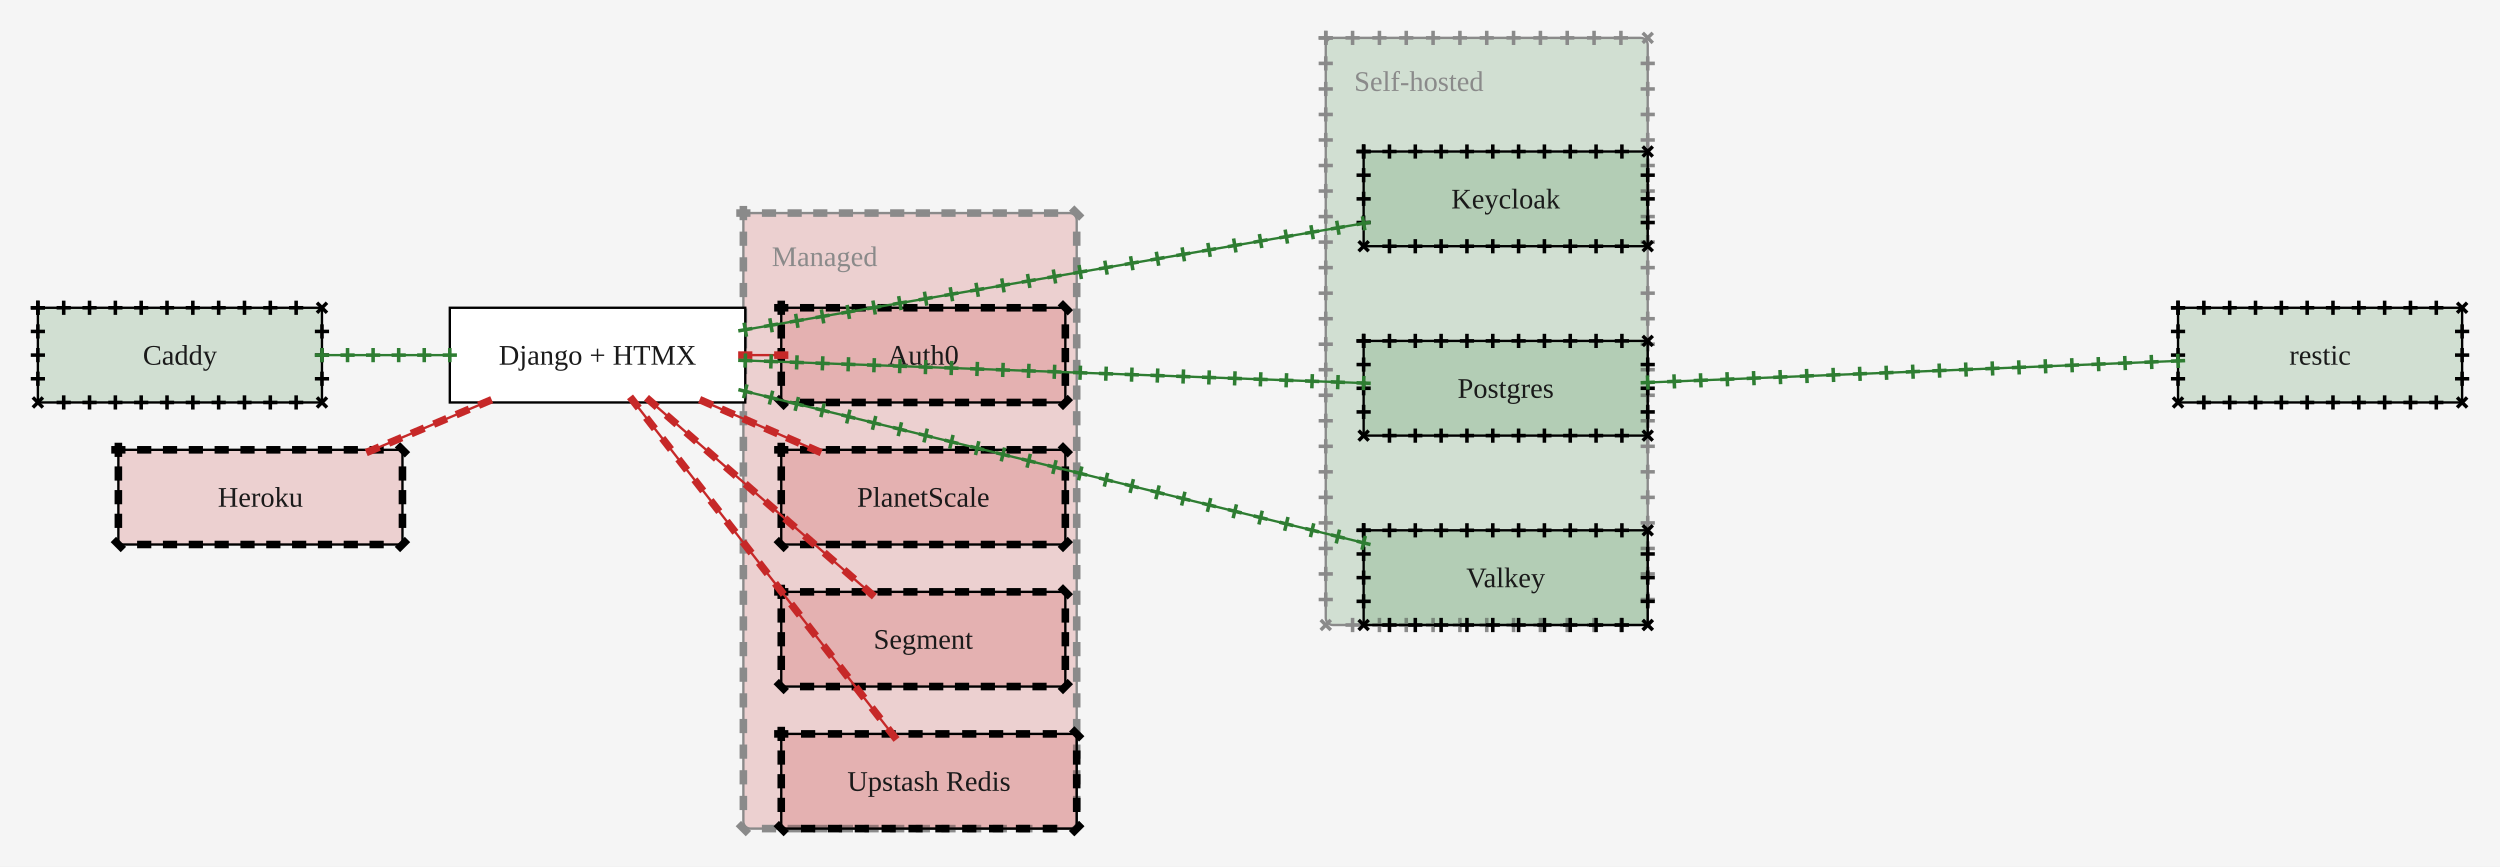
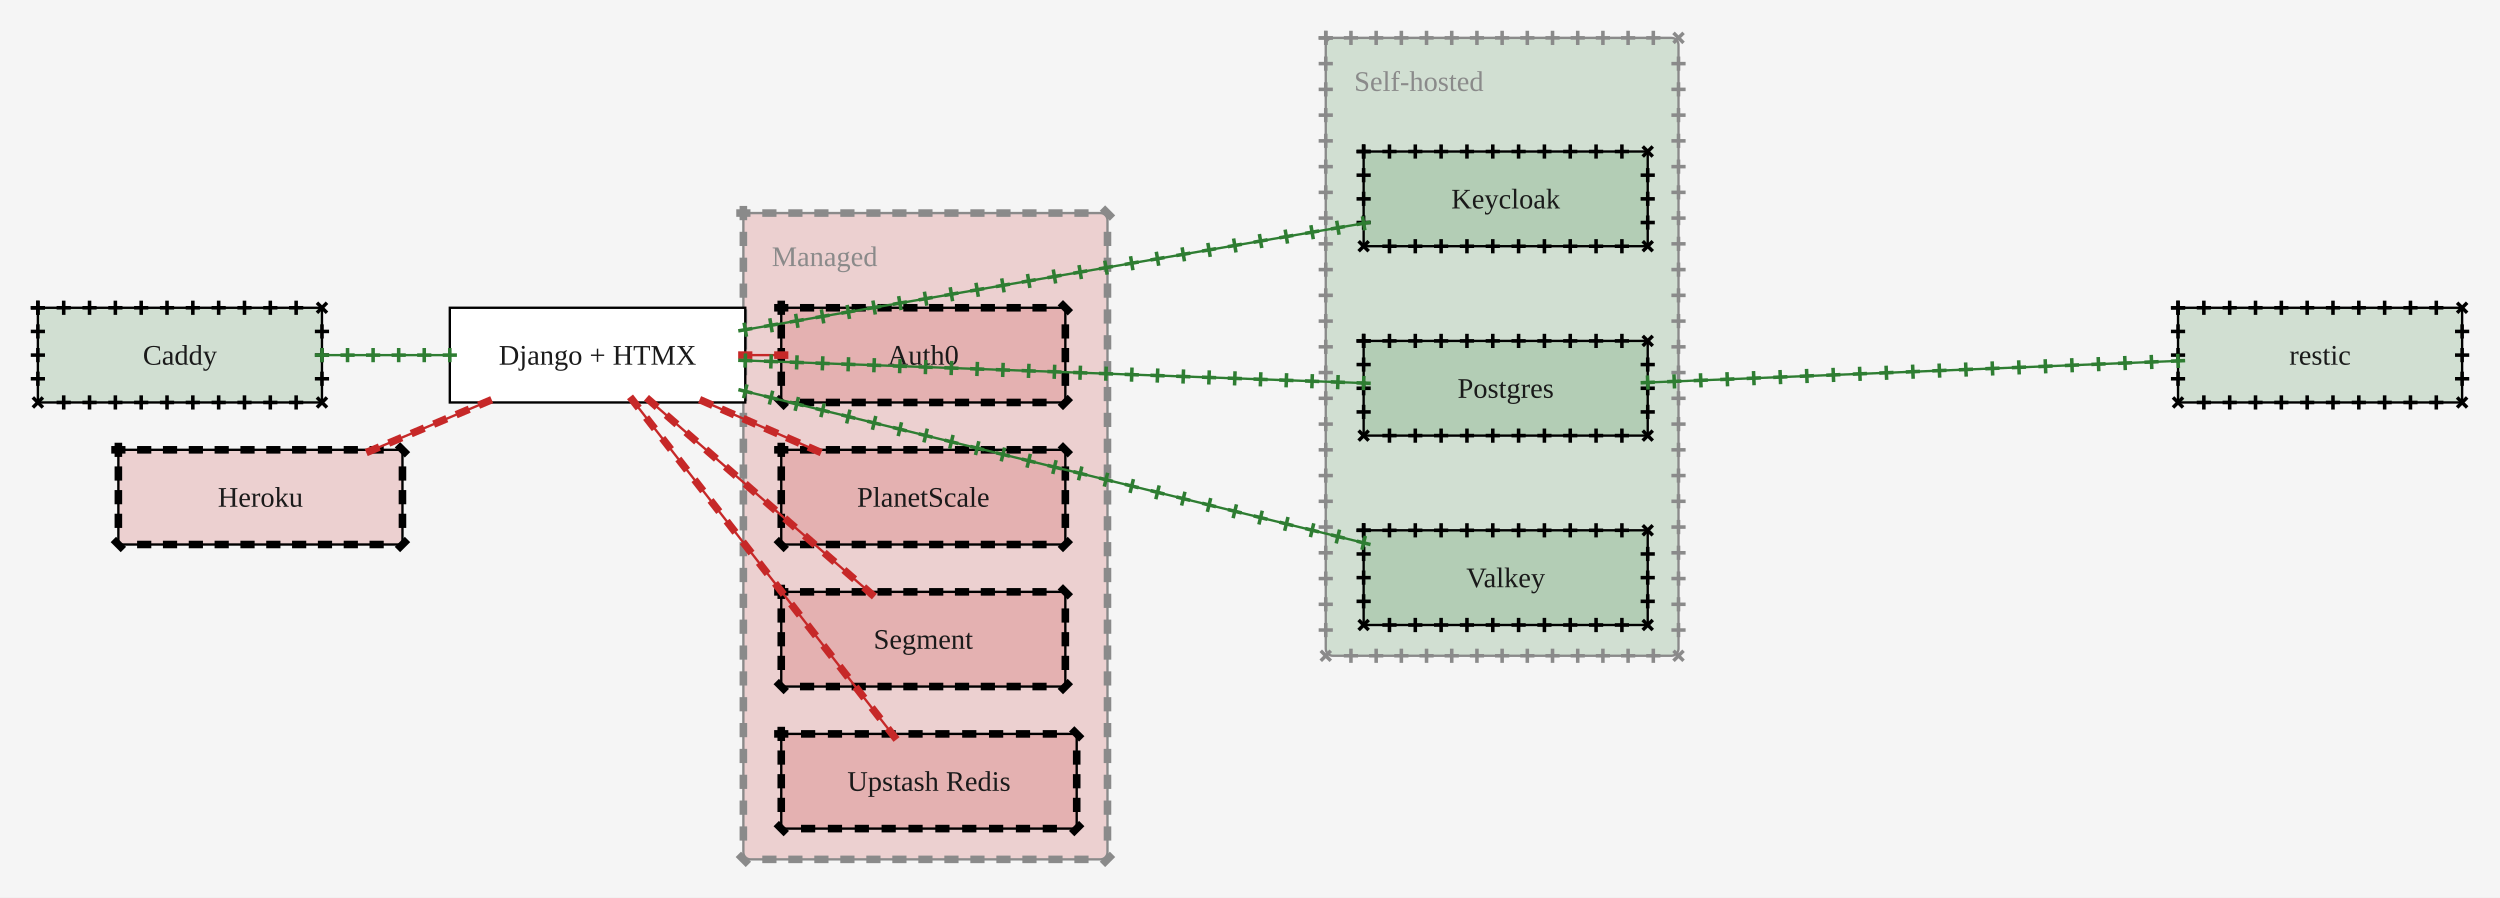
- <svg xmlns="http://www.w3.org/2000/svg" viewBox="0.00 0.00 1056.00 366.00" width="1056.00" height="366.00">
+ <svg xmlns="http://www.w3.org/2000/svg" viewBox="0.00 0.00 1056.00 379.00" width="1056.00" height="379.00">
  <defs>
    <marker id="ag-glyph-4-000000" viewBox="-4.50 -4.50 9.00 9.00" markerWidth="9.00" markerHeight="9.00" markerUnits="userSpaceOnUse" refX="0" refY="0" orient="auto" fill="#000000" stroke="#000000">
      <path d="M -3,0 L 3,0 M 0,-3 L 0,3" fill="none" stroke-width="1.5" />
    </marker>
    <marker id="ag-glyph-4-2e7d32" viewBox="-4.50 -4.50 9.00 9.00" markerWidth="9.00" markerHeight="9.00" markerUnits="userSpaceOnUse" refX="0" refY="0" orient="auto" fill="#2e7d32" stroke="#2e7d32">
      <path d="M -3,0 L 3,0 M 0,-3 L 0,3" fill="none" stroke-width="1.5" />
    </marker>
    <marker id="ag-glyph-4-8A8A8A" viewBox="-4.50 -4.50 9.00 9.00" markerWidth="9.00" markerHeight="9.00" markerUnits="userSpaceOnUse" refX="0" refY="0" orient="auto" fill="#8A8A8A" stroke="#8A8A8A">
      <path d="M -3,0 L 3,0 M 0,-3 L 0,3" fill="none" stroke-width="1.5" />
    </marker>
    <marker id="ag-glyph-5-000000" viewBox="-4.50 -4.50 9.00 9.00" markerWidth="9.00" markerHeight="9.00" markerUnits="userSpaceOnUse" refX="0" refY="0" orient="auto" fill="#000000" stroke="#000000">
      <path d="M -3,0 L 3,0" fill="none" stroke-width="3.2" />
    </marker>
    <marker id="ag-glyph-5-8A8A8A" viewBox="-4.50 -4.50 9.00 9.00" markerWidth="9.00" markerHeight="9.00" markerUnits="userSpaceOnUse" refX="0" refY="0" orient="auto" fill="#8A8A8A" stroke="#8A8A8A">
      <path d="M -3,0 L 3,0" fill="none" stroke-width="3.2" />
    </marker>
    <marker id="ag-glyph-5-c62828" viewBox="-4.50 -4.50 9.00 9.00" markerWidth="9.00" markerHeight="9.00" markerUnits="userSpaceOnUse" refX="0" refY="0" orient="auto" fill="#c62828" stroke="#c62828">
      <path d="M -3,0 L 3,0" fill="none" stroke-width="3.2" />
    </marker>
  </defs>
-   <rect x="0.00" y="0.00" width="1056.00" height="366.00" fill="#F5F5F5" />
+   <rect x="0.00" y="0.00" width="1056.00" height="379.00" fill="#F5F5F5" />
  <g id="group-hosted" data-element-id="hosted" data-kind="group">
-     <rect x="314.00" y="90.00" width="140.80" height="260.00" rx="3.00" fill="#c62828" fill-opacity="0.18" stroke="#8A8A8A" stroke-width="1.00" />
-     <path d="M 314.00,90.00 L 324.83,90.00 L 335.66,90.00 L 346.49,90.00 L 357.32,90.00 L 368.15,90.00 L 378.98,90.00 L 389.82,90.00 L 400.65,90.00 L 411.48,90.00 L 422.31,90.00 L 433.14,90.00 L 443.97,90.00 L 454.80,90.00 L 454.80,100.83 L 454.80,111.67 L 454.80,122.50 L 454.80,133.33 L 454.80,144.17 L 454.80,155.00 L 454.80,165.83 L 454.80,176.67 L 454.80,187.50 L 454.80,198.33 L 454.80,209.17 L 454.80,220.00 L 454.80,230.83 L 454.80,241.67 L 454.80,252.50 L 454.80,263.33 L 454.80,274.17 L 454.80,285.00 L 454.80,295.83 L 454.80,306.67 L 454.80,317.50 L 454.80,328.33 L 454.80,339.17 L 454.80,350.00 L 443.97,350.00 L 433.14,350.00 L 422.31,350.00 L 411.48,350.00 L 400.65,350.00 L 389.82,350.00 L 378.98,350.00 L 368.15,350.00 L 357.32,350.00 L 346.49,350.00 L 335.66,350.00 L 324.83,350.00 L 314.00,350.00 L 314.00,339.17 L 314.00,328.33 L 314.00,317.50 L 314.00,306.67 L 314.00,295.83 L 314.00,285.00 L 314.00,274.17 L 314.00,263.33 L 314.00,252.50 L 314.00,241.67 L 314.00,230.83 L 314.00,220.00 L 314.00,209.17 L 314.00,198.33 L 314.00,187.50 L 314.00,176.67 L 314.00,165.83 L 314.00,155.00 L 314.00,144.17 L 314.00,133.33 L 314.00,122.50 L 314.00,111.67 L 314.00,100.83 L 314.00,90.00" fill="none" stroke="none" marker-start="url(#ag-glyph-5-8A8A8A)" marker-mid="url(#ag-glyph-5-8A8A8A)" marker-end="url(#ag-glyph-5-8A8A8A)" />
+     <rect x="314.00" y="90.00" width="153.80" height="273.00" rx="3.00" fill="#c62828" fill-opacity="0.18" stroke="#8A8A8A" stroke-width="1.00" />
+     <path d="M 314.00,90.00 L 324.99,90.00 L 335.97,90.00 L 346.96,90.00 L 357.94,90.00 L 368.93,90.00 L 379.91,90.00 L 390.90,90.00 L 401.89,90.00 L 412.87,90.00 L 423.86,90.00 L 434.84,90.00 L 445.83,90.00 L 456.81,90.00 L 467.80,90.00 L 467.80,100.92 L 467.80,111.84 L 467.80,122.76 L 467.80,133.68 L 467.80,144.60 L 467.80,155.52 L 467.80,166.44 L 467.80,177.36 L 467.80,188.28 L 467.80,199.20 L 467.80,210.12 L 467.80,221.04 L 467.80,231.96 L 467.80,242.88 L 467.80,253.80 L 467.80,264.72 L 467.80,275.64 L 467.80,286.56 L 467.80,297.48 L 467.80,308.40 L 467.80,319.32 L 467.80,330.24 L 467.80,341.16 L 467.80,352.08 L 467.80,363.00 L 456.81,363.00 L 445.83,363.00 L 434.84,363.00 L 423.86,363.00 L 412.87,363.00 L 401.89,363.00 L 390.90,363.00 L 379.91,363.00 L 368.93,363.00 L 357.94,363.00 L 346.96,363.00 L 335.97,363.00 L 324.99,363.00 L 314.00,363.00 L 314.00,352.08 L 314.00,341.16 L 314.00,330.24 L 314.00,319.32 L 314.00,308.40 L 314.00,297.48 L 314.00,286.56 L 314.00,275.64 L 314.00,264.72 L 314.00,253.80 L 314.00,242.88 L 314.00,231.96 L 314.00,221.04 L 314.00,210.12 L 314.00,199.20 L 314.00,188.28 L 314.00,177.36 L 314.00,166.44 L 314.00,155.52 L 314.00,144.60 L 314.00,133.68 L 314.00,122.76 L 314.00,111.84 L 314.00,100.92 L 314.00,90.00" fill="none" stroke="none" marker-start="url(#ag-glyph-5-8A8A8A)" marker-mid="url(#ag-glyph-5-8A8A8A)" marker-end="url(#ag-glyph-5-8A8A8A)" />
    <text x="326.00" y="112.40" text-anchor="start" fill="#8A8A8A">
      <tspan x="326.00" dy="0">Managed</tspan>
    </text>
  </g>
  <g id="group-ours" data-element-id="ours" data-kind="group">
-     <rect x="560.00" y="16.00" width="136.00" height="248.00" rx="3.00" fill="#2e7d32" fill-opacity="0.18" stroke="#8A8A8A" stroke-width="1.00" />
-     <path d="M 560.00,16.00 L 571.33,16.00 L 582.67,16.00 L 594.00,16.00 L 605.33,16.00 L 616.67,16.00 L 628.00,16.00 L 639.33,16.00 L 650.67,16.00 L 662.00,16.00 L 673.33,16.00 L 684.67,16.00 L 696.00,16.00 L 696.00,26.78 L 696.00,37.57 L 696.00,48.35 L 696.00,59.13 L 696.00,69.91 L 696.00,80.70 L 696.00,91.48 L 696.00,102.26 L 696.00,113.04 L 696.00,123.83 L 696.00,134.61 L 696.00,145.39 L 696.00,156.17 L 696.00,166.96 L 696.00,177.74 L 696.00,188.52 L 696.00,199.30 L 696.00,210.09 L 696.00,220.87 L 696.00,231.65 L 696.00,242.43 L 696.00,253.22 L 696.00,264.00 L 684.67,264.00 L 673.33,264.00 L 662.00,264.00 L 650.67,264.00 L 639.33,264.00 L 628.00,264.00 L 616.67,264.00 L 605.33,264.00 L 594.00,264.00 L 582.67,264.00 L 571.33,264.00 L 560.00,264.00 L 560.00,253.22 L 560.00,242.43 L 560.00,231.65 L 560.00,220.87 L 560.00,210.09 L 560.00,199.30 L 560.00,188.52 L 560.00,177.74 L 560.00,166.96 L 560.00,156.17 L 560.00,145.39 L 560.00,134.61 L 560.00,123.83 L 560.00,113.04 L 560.00,102.26 L 560.00,91.48 L 560.00,80.70 L 560.00,69.91 L 560.00,59.13 L 560.00,48.35 L 560.00,37.57 L 560.00,26.78 L 560.00,16.00" fill="none" stroke="none" marker-start="url(#ag-glyph-4-8A8A8A)" marker-mid="url(#ag-glyph-4-8A8A8A)" marker-end="url(#ag-glyph-4-8A8A8A)" />
+     <rect x="560.00" y="16.00" width="149.00" height="261.00" rx="3.00" fill="#2e7d32" fill-opacity="0.18" stroke="#8A8A8A" stroke-width="1.00" />
+     <path d="M 560.00,16.00 L 570.64,16.00 L 581.29,16.00 L 591.93,16.00 L 602.57,16.00 L 613.21,16.00 L 623.86,16.00 L 634.50,16.00 L 645.14,16.00 L 655.79,16.00 L 666.43,16.00 L 677.07,16.00 L 687.71,16.00 L 698.36,16.00 L 709.00,16.00 L 709.00,26.88 L 709.00,37.75 L 709.00,48.63 L 709.00,59.50 L 709.00,70.38 L 709.00,81.25 L 709.00,92.13 L 709.00,103.00 L 709.00,113.88 L 709.00,124.75 L 709.00,135.63 L 709.00,146.50 L 709.00,157.38 L 709.00,168.25 L 709.00,179.13 L 709.00,190.00 L 709.00,200.88 L 709.00,211.75 L 709.00,222.63 L 709.00,233.50 L 709.00,244.38 L 709.00,255.25 L 709.00,266.13 L 709.00,277.00 L 698.36,277.00 L 687.71,277.00 L 677.07,277.00 L 666.43,277.00 L 655.79,277.00 L 645.14,277.00 L 634.50,277.00 L 623.86,277.00 L 613.21,277.00 L 602.57,277.00 L 591.93,277.00 L 581.29,277.00 L 570.64,277.00 L 560.00,277.00 L 560.00,266.13 L 560.00,255.25 L 560.00,244.38 L 560.00,233.50 L 560.00,222.63 L 560.00,211.75 L 560.00,200.88 L 560.00,190.00 L 560.00,179.13 L 560.00,168.25 L 560.00,157.38 L 560.00,146.50 L 560.00,135.63 L 560.00,124.75 L 560.00,113.88 L 560.00,103.00 L 560.00,92.13 L 560.00,81.25 L 560.00,70.38 L 560.00,59.50 L 560.00,48.63 L 560.00,37.75 L 560.00,26.88 L 560.00,16.00" fill="none" stroke="none" marker-start="url(#ag-glyph-4-8A8A8A)" marker-mid="url(#ag-glyph-4-8A8A8A)" marker-end="url(#ag-glyph-4-8A8A8A)" />
    <text x="572.00" y="38.40" text-anchor="start" fill="#8A8A8A">
      <tspan x="572.00" dy="0">Self-hosted</tspan>
    </text>
  </g>
  <g id="node-app" data-element-id="app" data-kind="node">
    <rect x="190.00" y="130.00" width="124.80" height="40.00" rx="0.00" fill="#FFFFFF" stroke="#000000" />
    <text x="252.40" y="150.00" text-anchor="middle" dominant-baseline="central" fill="#1a1a1a">
      <tspan x="252.40" dy="0">Django + HTMX</tspan>
    </text>
  </g>
  <g id="node-auth0" data-element-id="auth0" data-kind="node">
    <rect x="330.00" y="130.00" width="120.00" height="40.00" rx="0.00" fill="#c62828" fill-opacity="0.18" stroke="#000000" />
    <path d="M 330.00,130.00 L 340.91,130.00 L 351.82,130.00 L 362.73,130.00 L 373.64,130.00 L 384.55,130.00 L 395.45,130.00 L 406.36,130.00 L 417.27,130.00 L 428.18,130.00 L 439.09,130.00 L 450.00,130.00 L 450.00,140.00 L 450.00,150.00 L 450.00,160.00 L 450.00,170.00 L 439.09,170.00 L 428.18,170.00 L 417.27,170.00 L 406.36,170.00 L 395.45,170.00 L 384.55,170.00 L 373.64,170.00 L 362.73,170.00 L 351.82,170.00 L 340.91,170.00 L 330.00,170.00 L 330.00,160.00 L 330.00,150.00 L 330.00,140.00 L 330.00,130.00" fill="none" stroke="none" marker-start="url(#ag-glyph-5-000000)" marker-mid="url(#ag-glyph-5-000000)" marker-end="url(#ag-glyph-5-000000)" />
    <text x="390.00" y="150.00" text-anchor="middle" dominant-baseline="central" fill="#1a1a1a">
      <tspan x="390.00" dy="0">Auth0</tspan>
    </text>
  </g>
  <g id="node-caddy" data-element-id="caddy" data-kind="node">
    <rect x="16.00" y="130.00" width="120.00" height="40.00" rx="0.00" fill="#2e7d32" fill-opacity="0.18" stroke="#000000" />
    <path d="M 16.00,130.00 L 26.91,130.00 L 37.82,130.00 L 48.73,130.00 L 59.64,130.00 L 70.55,130.00 L 81.45,130.00 L 92.36,130.00 L 103.27,130.00 L 114.18,130.00 L 125.09,130.00 L 136.00,130.00 L 136.00,140.00 L 136.00,150.00 L 136.00,160.00 L 136.00,170.00 L 125.09,170.00 L 114.18,170.00 L 103.27,170.00 L 92.36,170.00 L 81.45,170.00 L 70.55,170.00 L 59.64,170.00 L 48.73,170.00 L 37.82,170.00 L 26.91,170.00 L 16.00,170.00 L 16.00,160.00 L 16.00,150.00 L 16.00,140.00 L 16.00,130.00" fill="none" stroke="none" marker-start="url(#ag-glyph-4-000000)" marker-mid="url(#ag-glyph-4-000000)" marker-end="url(#ag-glyph-4-000000)" />
    <text x="76.00" y="150.00" text-anchor="middle" dominant-baseline="central" fill="#1a1a1a">
      <tspan x="76.00" dy="0">Caddy</tspan>
    </text>
  </g>
  <g id="node-heroku" data-element-id="heroku" data-kind="node">
    <rect x="50.00" y="190.00" width="120.00" height="40.00" rx="0.00" fill="#c62828" fill-opacity="0.18" stroke="#000000" />
    <path d="M 50.00,190.00 L 60.91,190.00 L 71.82,190.00 L 82.73,190.00 L 93.64,190.00 L 104.55,190.00 L 115.45,190.00 L 126.36,190.00 L 137.27,190.00 L 148.18,190.00 L 159.09,190.00 L 170.00,190.00 L 170.00,200.00 L 170.00,210.00 L 170.00,220.00 L 170.00,230.00 L 159.09,230.00 L 148.18,230.00 L 137.27,230.00 L 126.36,230.00 L 115.45,230.00 L 104.55,230.00 L 93.64,230.00 L 82.73,230.00 L 71.82,230.00 L 60.91,230.00 L 50.00,230.00 L 50.00,220.00 L 50.00,210.00 L 50.00,200.00 L 50.00,190.00" fill="none" stroke="none" marker-start="url(#ag-glyph-5-000000)" marker-mid="url(#ag-glyph-5-000000)" marker-end="url(#ag-glyph-5-000000)" />
    <text x="110.00" y="210.00" text-anchor="middle" dominant-baseline="central" fill="#1a1a1a">
      <tspan x="110.00" dy="0">Heroku</tspan>
    </text>
  </g>
  <g id="node-keycloak" data-element-id="keycloak" data-kind="node">
    <rect x="576.00" y="64.00" width="120.00" height="40.00" rx="0.00" fill="#2e7d32" fill-opacity="0.18" stroke="#000000" />
    <path d="M 576.00,64.00 L 586.91,64.00 L 597.82,64.00 L 608.73,64.00 L 619.64,64.00 L 630.55,64.00 L 641.45,64.00 L 652.36,64.00 L 663.27,64.00 L 674.18,64.00 L 685.09,64.00 L 696.00,64.00 L 696.00,74.00 L 696.00,84.00 L 696.00,94.00 L 696.00,104.00 L 685.09,104.00 L 674.18,104.00 L 663.27,104.00 L 652.36,104.00 L 641.45,104.00 L 630.55,104.00 L 619.64,104.00 L 608.73,104.00 L 597.82,104.00 L 586.91,104.00 L 576.00,104.00 L 576.00,94.00 L 576.00,84.00 L 576.00,74.00 L 576.00,64.00" fill="none" stroke="none" marker-start="url(#ag-glyph-4-000000)" marker-mid="url(#ag-glyph-4-000000)" marker-end="url(#ag-glyph-4-000000)" />
    <text x="636.00" y="84.00" text-anchor="middle" dominant-baseline="central" fill="#1a1a1a">
      <tspan x="636.00" dy="0">Keycloak</tspan>
    </text>
  </g>
  <g id="node-planetscale" data-element-id="planetscale" data-kind="node">
    <rect x="330.00" y="190.00" width="120.00" height="40.00" rx="0.00" fill="#c62828" fill-opacity="0.18" stroke="#000000" />
    <path d="M 330.00,190.00 L 340.91,190.00 L 351.82,190.00 L 362.73,190.00 L 373.64,190.00 L 384.55,190.00 L 395.45,190.00 L 406.36,190.00 L 417.27,190.00 L 428.18,190.00 L 439.09,190.00 L 450.00,190.00 L 450.00,200.00 L 450.00,210.00 L 450.00,220.00 L 450.00,230.00 L 439.09,230.00 L 428.18,230.00 L 417.27,230.00 L 406.36,230.00 L 395.45,230.00 L 384.55,230.00 L 373.64,230.00 L 362.73,230.00 L 351.82,230.00 L 340.91,230.00 L 330.00,230.00 L 330.00,220.00 L 330.00,210.00 L 330.00,200.00 L 330.00,190.00" fill="none" stroke="none" marker-start="url(#ag-glyph-5-000000)" marker-mid="url(#ag-glyph-5-000000)" marker-end="url(#ag-glyph-5-000000)" />
    <text x="390.00" y="210.00" text-anchor="middle" dominant-baseline="central" fill="#1a1a1a">
      <tspan x="390.00" dy="0">PlanetScale</tspan>
    </text>
  </g>
  <g id="node-postgres" data-element-id="postgres" data-kind="node">
    <rect x="576.00" y="144.00" width="120.00" height="40.00" rx="0.00" fill="#2e7d32" fill-opacity="0.18" stroke="#000000" />
    <path d="M 576.00,144.00 L 586.91,144.00 L 597.82,144.00 L 608.73,144.00 L 619.64,144.00 L 630.55,144.00 L 641.45,144.00 L 652.36,144.00 L 663.27,144.00 L 674.18,144.00 L 685.09,144.00 L 696.00,144.00 L 696.00,154.00 L 696.00,164.00 L 696.00,174.00 L 696.00,184.00 L 685.09,184.00 L 674.18,184.00 L 663.27,184.00 L 652.36,184.00 L 641.45,184.00 L 630.55,184.00 L 619.64,184.00 L 608.73,184.00 L 597.82,184.00 L 586.91,184.00 L 576.00,184.00 L 576.00,174.00 L 576.00,164.00 L 576.00,154.00 L 576.00,144.00" fill="none" stroke="none" marker-start="url(#ag-glyph-4-000000)" marker-mid="url(#ag-glyph-4-000000)" marker-end="url(#ag-glyph-4-000000)" />
    <text x="636.00" y="164.00" text-anchor="middle" dominant-baseline="central" fill="#1a1a1a">
      <tspan x="636.00" dy="0">Postgres</tspan>
    </text>
  </g>
  <g id="node-restic" data-element-id="restic" data-kind="node">
    <rect x="920.00" y="130.00" width="120.00" height="40.00" rx="0.00" fill="#2e7d32" fill-opacity="0.18" stroke="#000000" />
    <path d="M 920.00,130.00 L 930.91,130.00 L 941.82,130.00 L 952.73,130.00 L 963.64,130.00 L 974.55,130.00 L 985.45,130.00 L 996.36,130.00 L 1007.27,130.00 L 1018.18,130.00 L 1029.09,130.00 L 1040.00,130.00 L 1040.00,140.00 L 1040.00,150.00 L 1040.00,160.00 L 1040.00,170.00 L 1029.09,170.00 L 1018.18,170.00 L 1007.27,170.00 L 996.36,170.00 L 985.45,170.00 L 974.55,170.00 L 963.64,170.00 L 952.73,170.00 L 941.82,170.00 L 930.91,170.00 L 920.00,170.00 L 920.00,160.00 L 920.00,150.00 L 920.00,140.00 L 920.00,130.00" fill="none" stroke="none" marker-start="url(#ag-glyph-4-000000)" marker-mid="url(#ag-glyph-4-000000)" marker-end="url(#ag-glyph-4-000000)" />
    <text x="980.00" y="150.00" text-anchor="middle" dominant-baseline="central" fill="#1a1a1a">
      <tspan x="980.00" dy="0">restic</tspan>
    </text>
  </g>
  <g id="node-segment" data-element-id="segment" data-kind="node">
    <rect x="330.00" y="250.00" width="120.00" height="40.00" rx="0.00" fill="#c62828" fill-opacity="0.18" stroke="#000000" />
    <path d="M 330.00,250.00 L 340.91,250.00 L 351.82,250.00 L 362.73,250.00 L 373.64,250.00 L 384.55,250.00 L 395.45,250.00 L 406.36,250.00 L 417.27,250.00 L 428.18,250.00 L 439.09,250.00 L 450.00,250.00 L 450.00,260.00 L 450.00,270.00 L 450.00,280.00 L 450.00,290.00 L 439.09,290.00 L 428.18,290.00 L 417.27,290.00 L 406.36,290.00 L 395.45,290.00 L 384.55,290.00 L 373.64,290.00 L 362.73,290.00 L 351.82,290.00 L 340.91,290.00 L 330.00,290.00 L 330.00,280.00 L 330.00,270.00 L 330.00,260.00 L 330.00,250.00" fill="none" stroke="none" marker-start="url(#ag-glyph-5-000000)" marker-mid="url(#ag-glyph-5-000000)" marker-end="url(#ag-glyph-5-000000)" />
    <text x="390.00" y="270.00" text-anchor="middle" dominant-baseline="central" fill="#1a1a1a">
      <tspan x="390.00" dy="0">Segment</tspan>
    </text>
  </g>
  <g id="node-upstash" data-element-id="upstash" data-kind="node">
    <rect x="330.00" y="310.00" width="124.80" height="40.00" rx="0.00" fill="#c62828" fill-opacity="0.18" stroke="#000000" />
    <path d="M 330.00,310.00 L 341.35,310.00 L 352.69,310.00 L 364.04,310.00 L 375.38,310.00 L 386.73,310.00 L 398.07,310.00 L 409.42,310.00 L 420.76,310.00 L 432.11,310.00 L 443.45,310.00 L 454.80,310.00 L 454.80,320.00 L 454.80,330.00 L 454.80,340.00 L 454.80,350.00 L 443.45,350.00 L 432.11,350.00 L 420.76,350.00 L 409.42,350.00 L 398.07,350.00 L 386.73,350.00 L 375.38,350.00 L 364.04,350.00 L 352.69,350.00 L 341.35,350.00 L 330.00,350.00 L 330.00,340.00 L 330.00,330.00 L 330.00,320.00 L 330.00,310.00" fill="none" stroke="none" marker-start="url(#ag-glyph-5-000000)" marker-mid="url(#ag-glyph-5-000000)" marker-end="url(#ag-glyph-5-000000)" />
    <text x="392.40" y="330.00" text-anchor="middle" dominant-baseline="central" fill="#1a1a1a">
      <tspan x="392.40" dy="0">Upstash Redis</tspan>
    </text>
  </g>
  <g id="node-valkey" data-element-id="valkey" data-kind="node">
    <rect x="576.00" y="224.00" width="120.00" height="40.00" rx="0.00" fill="#2e7d32" fill-opacity="0.18" stroke="#000000" />
    <path d="M 576.00,224.00 L 586.91,224.00 L 597.82,224.00 L 608.73,224.00 L 619.64,224.00 L 630.55,224.00 L 641.45,224.00 L 652.36,224.00 L 663.27,224.00 L 674.18,224.00 L 685.09,224.00 L 696.00,224.00 L 696.00,234.00 L 696.00,244.00 L 696.00,254.00 L 696.00,264.00 L 685.09,264.00 L 674.18,264.00 L 663.27,264.00 L 652.36,264.00 L 641.45,264.00 L 630.55,264.00 L 619.64,264.00 L 608.73,264.00 L 597.82,264.00 L 586.91,264.00 L 576.00,264.00 L 576.00,254.00 L 576.00,244.00 L 576.00,234.00 L 576.00,224.00" fill="none" stroke="none" marker-start="url(#ag-glyph-4-000000)" marker-mid="url(#ag-glyph-4-000000)" marker-end="url(#ag-glyph-4-000000)" />
    <text x="636.00" y="244.00" text-anchor="middle" dominant-baseline="central" fill="#1a1a1a">
      <tspan x="636.00" dy="0">Valkey</tspan>
    </text>
  </g>
  <g id="edge-app__auth0" data-element-id="app__auth0" data-kind="edge">
    <path d="M 314.80,150.00 L 330.00,150.00" fill="none" stroke="transparent" stroke-width="12" style="pointer-events: stroke" />
    <path d="M 314.80,150.00 L 330.00,150.00" fill="none" stroke="#c62828" stroke-width="1.00" />
    <path d="M 314.80,150.00 L 330.00,150.00" fill="none" stroke="none" marker-start="url(#ag-glyph-5-c62828)" marker-mid="url(#ag-glyph-5-c62828)" marker-end="url(#ag-glyph-5-c62828)" />
  </g>
  <g id="edge-app__keycloak" data-element-id="app__keycloak" data-kind="edge">
    <path d="M 314.80,139.26 L 576.00,94.32" fill="none" stroke="transparent" stroke-width="12" style="pointer-events: stroke" />
    <path d="M 314.80,139.26 L 576.00,94.32" fill="none" stroke="#2e7d32" stroke-width="1.00" />
    <path d="M 314.80,139.26 L 325.68,137.39 L 336.57,135.52 L 347.45,133.65 L 358.33,131.77 L 369.22,129.90 L 380.10,128.03 L 390.98,126.16 L 401.87,124.28 L 412.75,122.41 L 423.63,120.54 L 434.52,118.67 L 445.40,116.79 L 456.28,114.92 L 467.17,113.05 L 478.05,111.18 L 488.93,109.30 L 499.82,107.43 L 510.70,105.56 L 521.58,103.69 L 532.47,101.81 L 543.35,99.94 L 554.23,98.07 L 565.12,96.20 L 576.00,94.32" fill="none" stroke="none" marker-start="url(#ag-glyph-4-2e7d32)" marker-mid="url(#ag-glyph-4-2e7d32)" marker-end="url(#ag-glyph-4-2e7d32)" />
  </g>
  <g id="edge-app__planetscale" data-element-id="app__planetscale" data-kind="edge">
    <path d="M 298.27,170.00 L 344.13,190.00" fill="none" stroke="transparent" stroke-width="12" style="pointer-events: stroke" />
    <path d="M 298.27,170.00 L 344.13,190.00" fill="none" stroke="#c62828" stroke-width="1.00" />
    <path d="M 298.27,170.00 L 307.44,174.00 L 316.61,178.00 L 325.79,182.00 L 334.96,186.00 L 344.13,190.00" fill="none" stroke="none" marker-start="url(#ag-glyph-5-c62828)" marker-mid="url(#ag-glyph-5-c62828)" marker-end="url(#ag-glyph-5-c62828)" />
  </g>
  <g id="edge-app__postgres" data-element-id="app__postgres" data-kind="edge">
    <path d="M 314.80,152.28 L 576.00,161.81" fill="none" stroke="transparent" stroke-width="12" style="pointer-events: stroke" />
    <path d="M 314.80,152.28 L 576.00,161.81" fill="none" stroke="#2e7d32" stroke-width="1.00" />
    <path d="M 314.80,152.28 L 325.68,152.67 L 336.57,153.07 L 347.45,153.47 L 358.33,153.87 L 369.22,154.26 L 380.10,154.66 L 390.98,155.06 L 401.87,155.45 L 412.75,155.85 L 423.63,156.25 L 434.52,156.65 L 445.40,157.04 L 456.28,157.44 L 467.17,157.84 L 478.05,158.24 L 488.93,158.63 L 499.82,159.03 L 510.70,159.43 L 521.58,159.82 L 532.47,160.22 L 543.35,160.62 L 554.23,161.02 L 565.12,161.41 L 576.00,161.81" fill="none" stroke="none" marker-start="url(#ag-glyph-4-2e7d32)" marker-mid="url(#ag-glyph-4-2e7d32)" marker-end="url(#ag-glyph-4-2e7d32)" />
  </g>
  <g id="edge-app__segment" data-element-id="app__segment" data-kind="edge">
    <path d="M 275.33,170.00 L 367.07,250.00" fill="none" stroke="transparent" stroke-width="12" style="pointer-events: stroke" />
    <path d="M 275.33,170.00 L 367.07,250.00" fill="none" stroke="#c62828" stroke-width="1.00" />
    <path d="M 275.33,170.00 L 283.67,177.27 L 292.01,184.55 L 300.35,191.82 L 308.69,199.09 L 317.03,206.36 L 325.37,213.64 L 333.71,220.91 L 342.05,228.18 L 350.39,235.45 L 358.73,242.73 L 367.07,250.00" fill="none" stroke="none" marker-start="url(#ag-glyph-5-c62828)" marker-mid="url(#ag-glyph-5-c62828)" marker-end="url(#ag-glyph-5-c62828)" />
  </g>
  <g id="edge-app__upstash" data-element-id="app__upstash" data-kind="edge">
    <path d="M 267.96,170.00 L 376.84,310.00" fill="none" stroke="transparent" stroke-width="12" style="pointer-events: stroke" />
    <path d="M 267.96,170.00 L 376.84,310.00" fill="none" stroke="#c62828" stroke-width="1.00" />
    <path d="M 267.96,170.00 L 274.76,178.75 L 281.57,187.50 L 288.37,196.25 L 295.18,205.00 L 301.98,213.75 L 308.79,222.50 L 315.59,231.25 L 322.40,240.00 L 329.21,248.75 L 336.01,257.50 L 342.82,266.25 L 349.62,275.00 L 356.43,283.75 L 363.23,292.50 L 370.04,301.25 L 376.84,310.00" fill="none" stroke="none" marker-start="url(#ag-glyph-5-c62828)" marker-mid="url(#ag-glyph-5-c62828)" marker-end="url(#ag-glyph-5-c62828)" />
  </g>
  <g id="edge-app__valkey" data-element-id="app__valkey" data-kind="edge">
    <path d="M 314.80,165.29 L 576.00,229.30" fill="none" stroke="transparent" stroke-width="12" style="pointer-events: stroke" />
    <path d="M 314.80,165.29 L 576.00,229.30" fill="none" stroke="#2e7d32" stroke-width="1.00" />
    <path d="M 314.80,165.29 L 325.68,167.96 L 336.57,170.62 L 347.45,173.29 L 358.33,175.96 L 369.22,178.63 L 380.10,181.29 L 390.98,183.96 L 401.87,186.63 L 412.75,189.29 L 423.63,191.96 L 434.52,194.63 L 445.40,197.29 L 456.28,199.96 L 467.17,202.63 L 478.05,205.29 L 488.93,207.96 L 499.82,210.63 L 510.70,213.30 L 521.58,215.96 L 532.47,218.63 L 543.35,221.30 L 554.23,223.96 L 565.12,226.63 L 576.00,229.30" fill="none" stroke="none" marker-start="url(#ag-glyph-4-2e7d32)" marker-mid="url(#ag-glyph-4-2e7d32)" marker-end="url(#ag-glyph-4-2e7d32)" />
  </g>
  <g id="edge-caddy__app" data-element-id="caddy__app" data-kind="edge">
    <path d="M 136.00,150.00 L 190.00,150.00" fill="none" stroke="transparent" stroke-width="12" style="pointer-events: stroke" />
    <path d="M 136.00,150.00 L 190.00,150.00" fill="none" stroke="#2e7d32" stroke-width="1.00" />
    <path d="M 136.00,150.00 L 146.80,150.00 L 157.60,150.00 L 168.40,150.00 L 179.20,150.00 L 190.00,150.00" fill="none" stroke="none" marker-start="url(#ag-glyph-4-2e7d32)" marker-mid="url(#ag-glyph-4-2e7d32)" marker-end="url(#ag-glyph-4-2e7d32)" />
  </g>
  <g id="edge-heroku__app" data-element-id="heroku__app" data-kind="edge">
    <path d="M 157.47,190.00 L 204.93,170.00" fill="none" stroke="transparent" stroke-width="12" style="pointer-events: stroke" />
    <path d="M 157.47,190.00 L 204.93,170.00" fill="none" stroke="#c62828" stroke-width="1.00" />
    <path d="M 157.47,190.00 L 166.96,186.00 L 176.45,182.00 L 185.95,178.00 L 195.44,174.00 L 204.93,170.00" fill="none" stroke="none" marker-start="url(#ag-glyph-5-c62828)" marker-mid="url(#ag-glyph-5-c62828)" marker-end="url(#ag-glyph-5-c62828)" />
  </g>
  <g id="edge-postgres__restic" data-element-id="postgres__restic" data-kind="edge">
    <path d="M 696.00,161.56 L 920.00,152.44" fill="none" stroke="transparent" stroke-width="12" style="pointer-events: stroke" />
    <path d="M 696.00,161.56 L 920.00,152.44" fill="none" stroke="#2e7d32" stroke-width="1.00" />
    <path d="M 696.00,161.56 L 707.20,161.10 L 718.40,160.65 L 729.60,160.19 L 740.80,159.73 L 752.00,159.28 L 763.20,158.82 L 774.40,158.37 L 785.60,157.91 L 796.80,157.46 L 808.00,157.00 L 819.20,156.54 L 830.40,156.09 L 841.60,155.63 L 852.80,155.18 L 864.00,154.72 L 875.20,154.27 L 886.40,153.81 L 897.60,153.35 L 908.80,152.90 L 920.00,152.44" fill="none" stroke="none" marker-start="url(#ag-glyph-4-2e7d32)" marker-mid="url(#ag-glyph-4-2e7d32)" marker-end="url(#ag-glyph-4-2e7d32)" />
  </g>
</svg>
